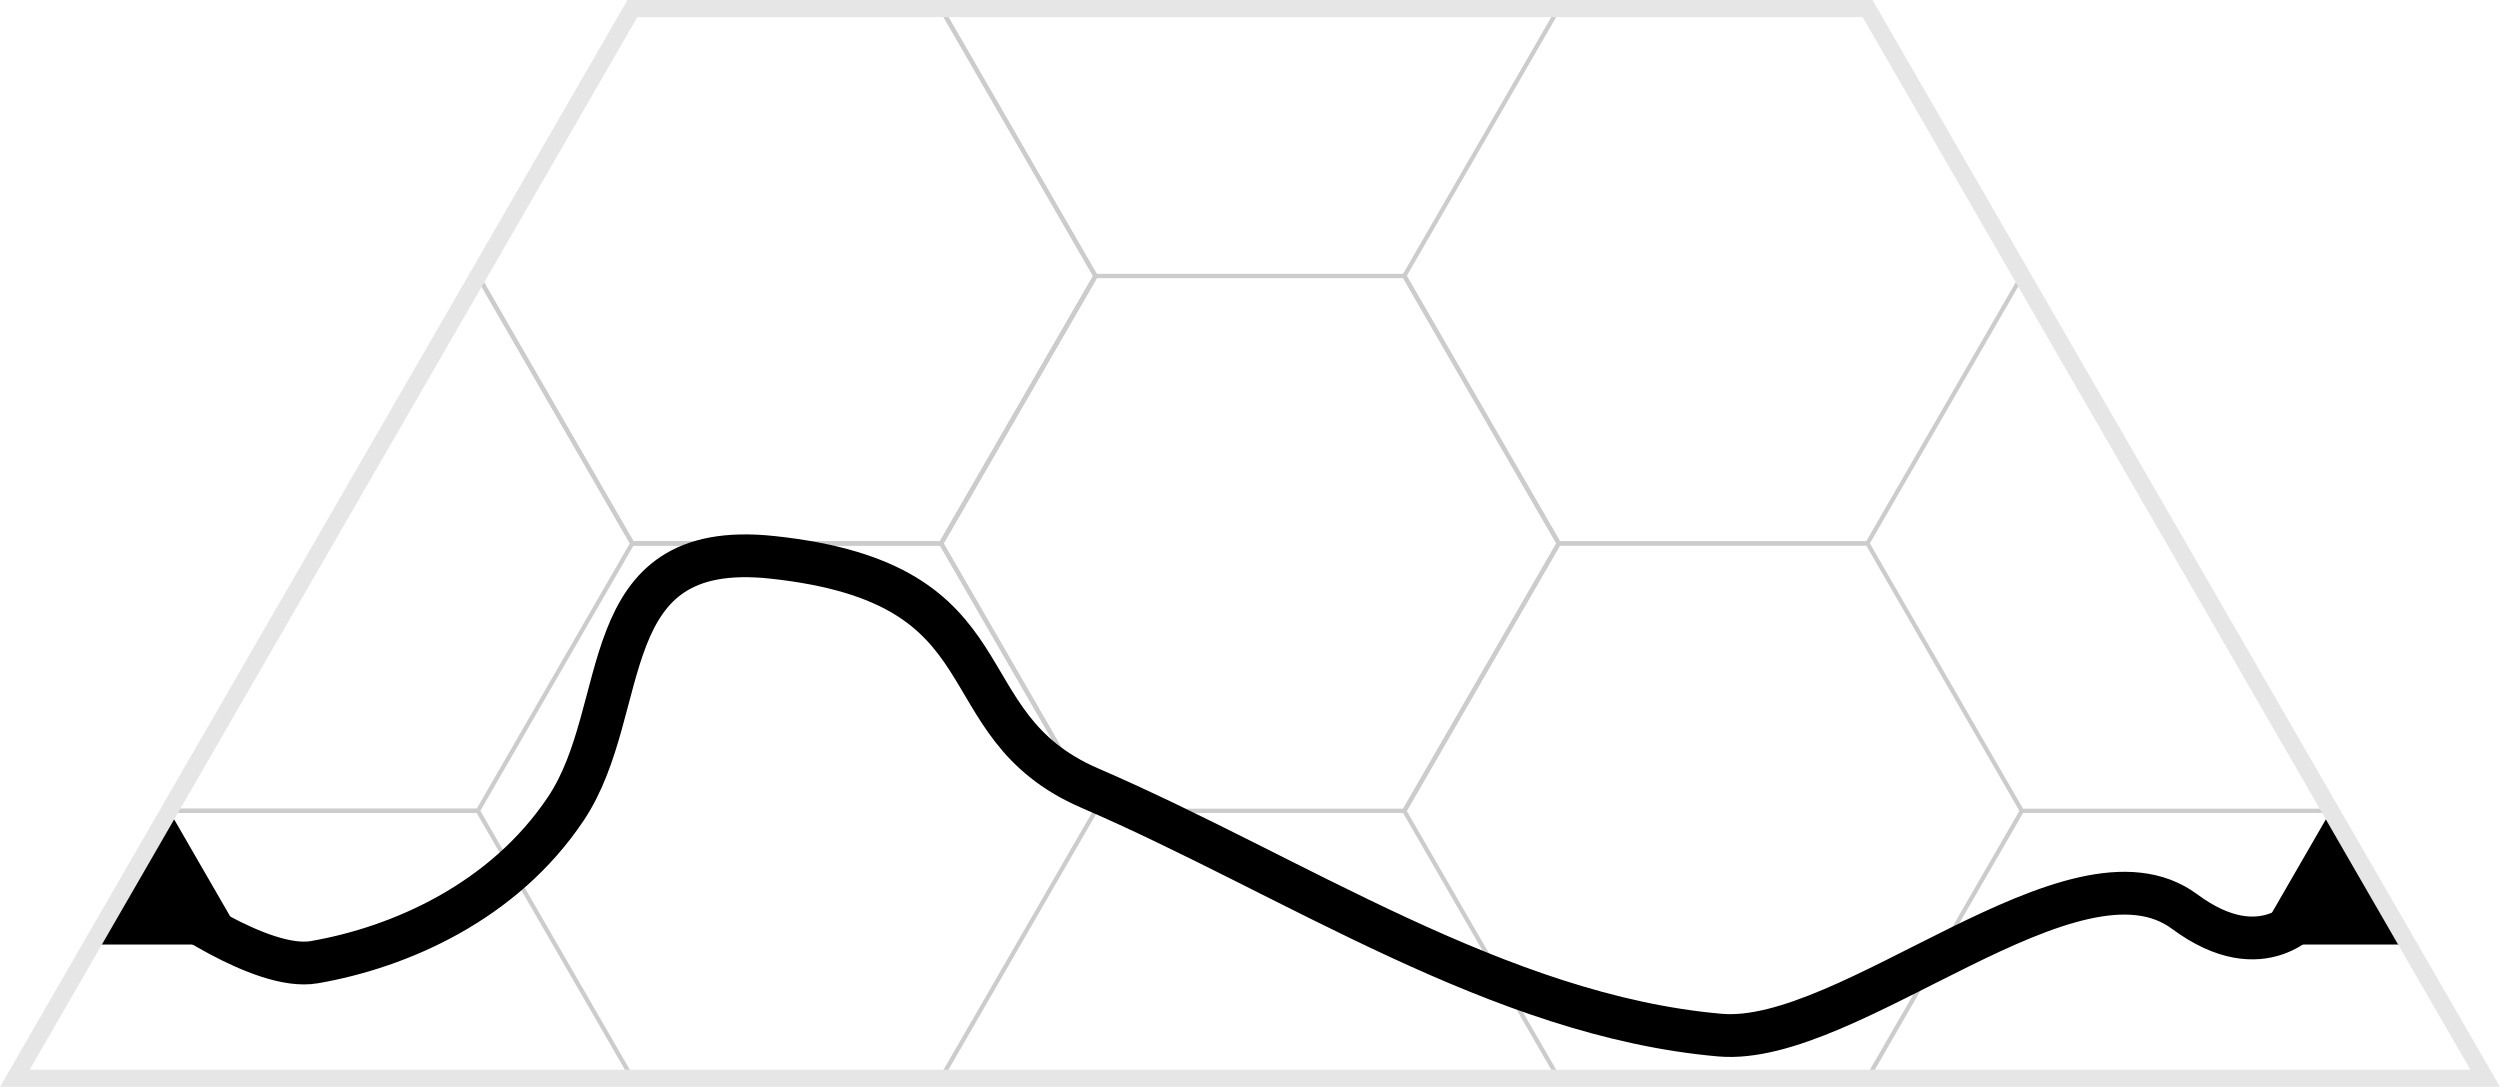
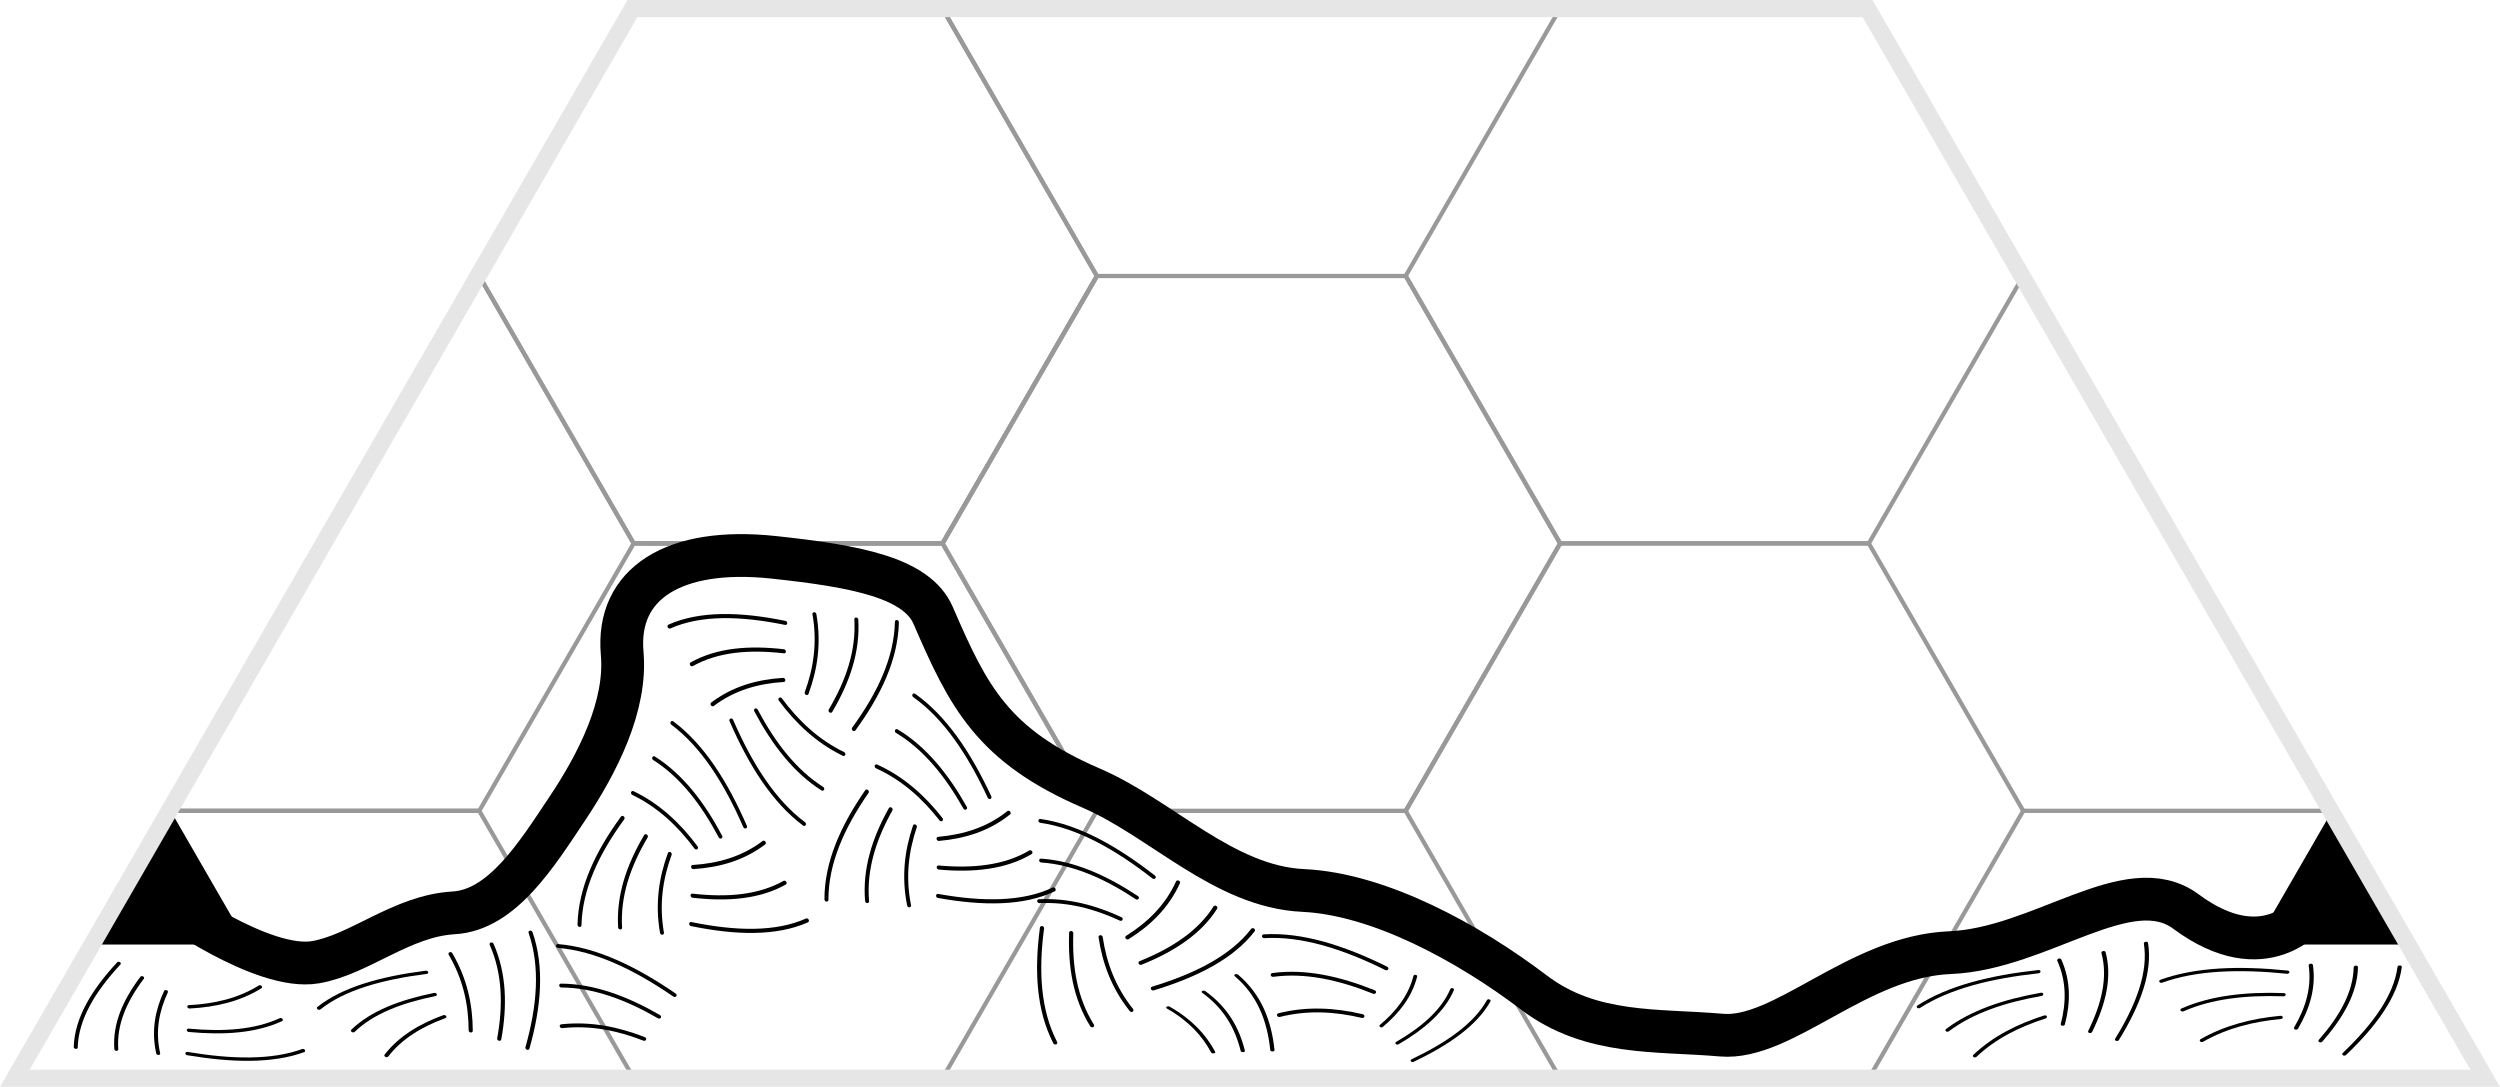
- <svg xmlns="http://www.w3.org/2000/svg" xmlns:xlink="http://www.w3.org/1999/xlink" width="116.856mm" height="50.8mm" viewBox="0 0 441.661 192" version="1.1" id="svg1">
+ <svg xmlns="http://www.w3.org/2000/svg" xmlns:xlink="http://www.w3.org/1999/xlink" width="116.856mm" height="50.8mm" viewBox="0 0 441.66 192" version="1.1" id="svg1">
  <defs id="defs1" />
-   <g id="layer2" style="display:inline" transform="translate(-16.27893,-17.38573)">
-     <path style="display:inline;fill:none;stroke:#cccccc;stroke-width:0.866;stroke-dasharray:none" id="path6-5" d="m 126.955,537.48 -62.519,0 -31.259,-54.143 31.259,-54.143 62.519,0 31.259,54.143 z" transform="matrix(0.8725704,0,0,0.872584,153.6224,-308.3663)" />
-     <path style="display:inline;fill:none;stroke:#cccccc;stroke-width:0.866;stroke-dasharray:none" id="path6" d="m 126.955,537.48 -62.519,0 -31.259,-54.143 31.259,-54.143 62.519,0 31.259,54.143 z" transform="matrix(0.8725703,0,0,0.872584,71.75784,-355.6104)" />
-     <path style="display:inline;fill:none;stroke:#cccccc;stroke-width:0.756" d="M 100.732,160.63 H 46.178" id="path6-5-2-6-8-3-6" />
+   <g id="layer2" style="display:inline" transform="translate(-16.03605,-17.38573)">
+     <path style="display:inline;fill:none;stroke:#999999;stroke-width:0.866;stroke-dasharray:none" id="path6-5" d="m 126.955,537.48 -62.519,0 -31.259,-54.143 31.259,-54.143 62.519,0 31.259,54.143 z" transform="matrix(0.8725704,0,0,0.872584,153.6224,-308.3663)" />
+     <path style="display:inline;fill:none;stroke:#999999;stroke-width:0.866;stroke-dasharray:none" id="path6" d="m 126.955,537.48 -62.519,0 -31.259,-54.143 31.259,-54.143 62.519,0 31.259,54.143 z" transform="matrix(0.8725703,0,0,0.872584,71.75784,-355.6104)" />
+     <path style="display:inline;fill:none;stroke:#999999;stroke-width:0.756" d="M 100.732,160.63 H 46.178" id="path6-5-2-6-8-3-6" />
    <use x="0" y="0" xlink:href="#path6" id="use1" style="display:inline" />
    <use x="0" y="0" xlink:href="#path6" transform="translate(0,94.48817)" id="use2" style="display:inline" />
    <use x="0" y="0" xlink:href="#path6" transform="translate(163.6557)" id="use3" style="display:inline" />
    <use x="0" y="0" xlink:href="#path6" transform="translate(163.6557,94.48817)" id="use4" style="display:inline" />
    <use x="0" y="0" xlink:href="#path6-5-2-6-8-3-6" id="use11" style="display:inline" />
    <use x="0" y="0" xlink:href="#path6-5-2-6-8-3-6" transform="translate(327.3222)" id="use12" style="display:inline" />
  </g>
-   <g id="layer13" transform="translate(-16.27893,-17.38573)">
+   <g id="layer13" style="display:inline" transform="translate(-16.03605,-17.38573)">
    <g id="use25" style="display:inline" transform="rotate(-60,237.1106,207.8741)">
      <path style="display:none;fill:#000000;stroke-width:30.236;stroke-linecap:square;stroke-linejoin:round" id="path26" d="m 423.865,129.839 -47.595,-82.437 95.19,-3e-6 z" transform="matrix(0.2865508,0,0,0.286546,183.8421,5.314961)" />
      <path style="display:inline;fill:#000000;stroke-width:30.236;stroke-linecap:square;stroke-linejoin:round" id="path74" d="m 423.865,129.839 -47.595,-82.437 95.19,-3e-6 z" transform="matrix(0.2865508,0,0,0.286546,47.45873,5.313323)" />
      <path style="display:none;fill:#000000;stroke-width:30.236;stroke-linecap:square;stroke-linejoin:round" id="path32" d="m 423.865,129.839 -47.595,-82.437 95.19,-3e-6 z" transform="matrix(0.1432754,-0.2481603,0.2481561,0.143273,35.05497,152.7264)" />
      <path style="display:none;fill:#000000;stroke-width:30.236;stroke-linecap:square;stroke-linejoin:round" id="path76" d="m 423.865,129.839 -47.595,-82.437 95.19,-3e-6 z" transform="matrix(0.1432754,-0.2481603,0.2481561,0.143273,-33.13718,270.8354)" />
      <path style="display:none;fill:#000000;stroke-width:30.236;stroke-linecap:square;stroke-linejoin:round" id="path38" d="m 423.865,129.839 -47.595,-82.437 95.19,-3e-6 z" transform="matrix(-0.1432754,-0.2481603,0.2481561,-0.143273,88.32348,355.2855)" />
      <path style="display:none;fill:#000000;stroke-width:30.236;stroke-linecap:square;stroke-linejoin:round" id="path78" d="m 423.865,129.839 -47.595,-82.437 95.19,-3e-6 z" transform="matrix(-0.1432754,-0.2481603,0.2481561,-0.143273,156.5137,473.3945)" />
      <path style="display:none;fill:#000000;stroke-width:30.236;stroke-linecap:square;stroke-linejoin:round" id="path52" d="m 423.865,129.839 -47.595,-82.437 95.19,-3e-6 z" transform="matrix(-0.2865508,0,0,-0.286546,290.3791,410.4332)" />
      <path style="display:none;fill:#000000;stroke-width:30.236;stroke-linecap:square;stroke-linejoin:round" id="path80" d="m 423.865,129.839 -47.595,-82.437 95.19,-3e-6 z" transform="matrix(-0.2865508,0,0,-0.286546,426.7605,410.4316)" />
      <path style="display:inline;fill:#000000;stroke-width:30.236;stroke-linecap:square;stroke-linejoin:round" id="path58" d="m 423.865,129.839 -47.595,-82.437 95.19,-3e-6 z" transform="matrix(-0.1432754,0.2481603,-0.2481561,-0.143273,439.1662,263.0217)" />
      <path style="display:none;fill:#000000;stroke-width:30.236;stroke-linecap:square;stroke-linejoin:round" id="path82" d="m 423.865,129.839 -47.595,-82.437 95.19,-3e-6 z" transform="matrix(-0.1432754,0.2481603,-0.2481561,-0.143273,507.3564,144.9095)" />
      <path style="display:none;fill:#000000;stroke-width:30.236;stroke-linecap:square;stroke-linejoin:round" id="path64" d="m 423.865,129.839 -47.595,-82.437 95.19,-3e-6 z" transform="matrix(0.1432754,0.2481603,-0.2481561,0.143273,385.8976,60.46263)" />
      <path style="display:none;fill:#000000;stroke-width:30.236;stroke-linecap:square;stroke-linejoin:round" id="path84" d="m 423.865,129.839 -47.595,-82.437 95.19,-3e-6 z" transform="matrix(0.1432754,0.2481603,-0.2481561,0.143273,317.7055,-57.6496)" />
    </g>
  </g>
-   <g id="layer14" style="display:inline" transform="translate(-16.27893,-17.38573)">
-     <path style="fill:none;stroke:#000000;stroke-width:7.559;stroke-linecap:square;stroke-linejoin:round;stroke-dasharray:none" d="m 45.34,176.553 c 0,0 17.044,12.446 26.449,10.82 15.281,-2.643 33.512,-10.731 44.464,-27.131 11.887,-17.801 4.439,-47.81 36.428,-44.4 43.467,4.633 29.826,29.432 56.16,40.789 36.042,15.543 72.19,40.189 111.29,43.623 22.903,2.011 62.69,-36.208 82.09,-21.829 14.014,10.387 21.644,0.189 21.644,0.189" id="path11" />
+   <g id="layer14" style="display:inline" transform="translate(-16.03605,-17.38573)">
+     <g id="g25">
+       <path style="display:inline;fill:none;stroke:#000000;stroke-width:7.559;stroke-linecap:square;stroke-linejoin:round;stroke-dasharray:none" d="m 45.34,176.553 c 0,0 17.044,12.446 26.449,10.82 7.819,-1.352 15.202,-8.191 24.403,-8.718 8.6,-0.492 14.712,-10.405 20.061,-18.414 5.376,-8.05 10.521,-18.169 9.7,-27.422 -1.099,-12.387 9.206,-18.846 26.728,-16.978 14.656,1.562 25.332,3.613 28.212,10.276 6.229,14.41 10.493,22.985 27.948,30.513 12.418,5.356 23.384,17.412 37.409,18.068 13.406,0.627 29.122,9.185 40.8,18.046 10.099,7.663 21.832,6.521 33.081,7.509 10.954,0.962 24.065,-13.897 40.369,-14.566 16.17,-0.663 31.598,-14.765 41.72,-7.263 14.014,10.387 21.644,0.189 21.644,0.189" id="path11" />
+       <g id="g26" style="display:inline">
+         <g id="g62-1-6-0-8-6-3-7-7" transform="matrix(0.4431617,0.8920578,-0.8134155,0.3586347,194.5977,-165.2988)" style="display:inline">
+           <g id="g61-33-0-5-3-8-7-0-6">
+             <path style="fill:none;stroke:#000000;stroke-width:0.756;stroke-linecap:round;stroke-linejoin:round;stroke-dasharray:none" d="m 275.189,184.015 c -3.869,-7.673 -8.448,-13.79 -14.29,-17.148 m 2.945,17.917" id="path24-5-7-1-4-2-8-7-7-6-5-7" />
+             <path style="display:inline;fill:none;stroke:#000000;stroke-width:0.756;stroke-linecap:round;stroke-linejoin:round;stroke-dasharray:none" d="m 270.546,186.545 c -3.508,-5.669 -7.662,-10.188 -12.959,-12.669 m 2.671,13.237" id="path24-3-3-6-0-79-1-5-0-7-1-1-7" />
+             <path style="display:inline;fill:none;stroke:#000000;stroke-width:0.756;stroke-linecap:round;stroke-linejoin:round;stroke-dasharray:none" d="m 265.959,189.226 c -3.311,-3.738 -7.23,-6.718 -12.229,-8.354 m 2.52,8.729" id="path24-0-9-0-3-1-7-7-4-27-2-9-5" />
+           </g>
+           <g id="g61-7-3-5-6-2-2-0-6-0" transform="rotate(120,264.0314,191.6163)">
+             <path style="fill:none;stroke:#000000;stroke-width:0.756;stroke-linecap:round;stroke-linejoin:round;stroke-dasharray:none" d="m 275.189,184.015 c -3.869,-7.673 -8.448,-13.79 -14.29,-17.148 m 2.945,17.917" id="path24-5-7-1-7-7-6-1-2-2-2-0-2" />
+             <path style="display:inline;fill:none;stroke:#000000;stroke-width:0.756;stroke-linecap:round;stroke-linejoin:round;stroke-dasharray:none" d="m 270.546,186.545 c -3.508,-5.669 -7.662,-10.188 -12.959,-12.669 m 2.671,13.237" id="path24-3-3-6-0-9-63-7-8-7-8-0-1-3" />
+             <path style="display:inline;fill:none;stroke:#000000;stroke-width:0.756;stroke-linecap:round;stroke-linejoin:round;stroke-dasharray:none" d="m 265.959,189.226 c -3.311,-3.738 -7.23,-6.718 -12.229,-8.354 m 2.52,8.729" id="path24-0-9-0-3-2-98-1-8-5-4-7-3-3" />
+           </g>
+           <g id="g61-7-2-63-1-8-3-4-8-9-9" transform="rotate(-120,264.9267,191.8192)">
+             <path style="fill:none;stroke:#000000;stroke-width:0.756;stroke-linecap:round;stroke-linejoin:round;stroke-dasharray:none" d="m 275.189,184.015 c -3.869,-7.673 -8.448,-13.79 -14.29,-17.148 m 2.945,17.917" id="path24-5-7-1-7-2-0-5-5-3-2-1-7-3" />
+             <path style="display:inline;fill:none;stroke:#000000;stroke-width:0.756;stroke-linecap:round;stroke-linejoin:round;stroke-dasharray:none" d="m 270.546,186.545 c -3.508,-5.669 -7.662,-10.188 -12.959,-12.669 m 2.671,13.237" id="path24-3-3-6-0-9-5-7-7-7-7-8-4-3-7" />
+             <path style="display:inline;fill:none;stroke:#000000;stroke-width:0.756;stroke-linecap:round;stroke-linejoin:round;stroke-dasharray:none" d="m 265.959,189.226 c -3.311,-3.738 -7.23,-6.718 -12.229,-8.354 m 2.52,8.729" id="path24-0-9-0-3-2-6-76-3-2-2-2-1-2-3" />
+           </g>
+         </g>
+         <g id="g62-1-6-0-8-6-3-7-7-9" transform="matrix(-0.4653031,-0.8807114,0.8042047,-0.3788383,149.2406,469.2992)" style="display:inline">
+           <g id="g61-33-0-5-3-8-7-0-6-1">
+             <path style="fill:none;stroke:#000000;stroke-width:0.756;stroke-linecap:round;stroke-linejoin:round;stroke-dasharray:none" d="m 275.189,184.015 c -3.869,-7.673 -8.448,-13.79 -14.29,-17.148 m 2.945,17.917" id="path24-5-7-1-4-2-8-7-7-6-5-7-5" />
+             <path style="display:inline;fill:none;stroke:#000000;stroke-width:0.756;stroke-linecap:round;stroke-linejoin:round;stroke-dasharray:none" d="m 270.546,186.545 c -3.508,-5.669 -7.662,-10.188 -12.959,-12.669 m 2.671,13.237" id="path24-3-3-6-0-79-1-5-0-7-1-1-7-0" />
+             <path style="display:inline;fill:none;stroke:#000000;stroke-width:0.756;stroke-linecap:round;stroke-linejoin:round;stroke-dasharray:none" d="m 265.959,189.226 c -3.311,-3.738 -7.23,-6.718 -12.229,-8.354 m 2.52,8.729" id="path24-0-9-0-3-1-7-7-4-27-2-9-5-0" />
+           </g>
+           <g id="g61-7-3-5-6-2-2-0-6-0-4" transform="rotate(120,264.0314,191.6163)">
+             <path style="fill:none;stroke:#000000;stroke-width:0.756;stroke-linecap:round;stroke-linejoin:round;stroke-dasharray:none" d="m 275.189,184.015 c -3.869,-7.673 -8.448,-13.79 -14.29,-17.148 m 2.945,17.917" id="path24-5-7-1-7-7-6-1-2-2-2-0-2-9" />
+             <path style="display:inline;fill:none;stroke:#000000;stroke-width:0.756;stroke-linecap:round;stroke-linejoin:round;stroke-dasharray:none" d="m 270.546,186.545 c -3.508,-5.669 -7.662,-10.188 -12.959,-12.669 m 2.671,13.237" id="path24-3-3-6-0-9-63-7-8-7-8-0-1-3-5" />
+             <path style="display:inline;fill:none;stroke:#000000;stroke-width:0.756;stroke-linecap:round;stroke-linejoin:round;stroke-dasharray:none" d="m 265.959,189.226 c -3.311,-3.738 -7.23,-6.718 -12.229,-8.354 m 2.52,8.729" id="path24-0-9-0-3-2-98-1-8-5-4-7-3-3-5" />
+           </g>
+           <g id="g61-7-2-63-1-8-3-4-8-9-9-5" transform="rotate(-120,264.9267,191.8192)">
+             <path style="fill:none;stroke:#000000;stroke-width:0.756;stroke-linecap:round;stroke-linejoin:round;stroke-dasharray:none" d="m 275.189,184.015 c -3.869,-7.673 -8.448,-13.79 -14.29,-17.148 m 2.945,17.917" id="path24-5-7-1-7-2-0-5-5-3-2-1-7-3-3" />
+             <path style="display:inline;fill:none;stroke:#000000;stroke-width:0.756;stroke-linecap:round;stroke-linejoin:round;stroke-dasharray:none" d="m 270.546,186.545 c -3.508,-5.669 -7.662,-10.188 -12.959,-12.669 m 2.671,13.237" id="path24-3-3-6-0-9-5-7-7-7-7-8-4-3-7-0" />
+             <path style="display:inline;fill:none;stroke:#000000;stroke-width:0.756;stroke-linecap:round;stroke-linejoin:round;stroke-dasharray:none" d="m 265.959,189.226 c -3.311,-3.738 -7.23,-6.718 -12.229,-8.354 m 2.52,8.729" id="path24-0-9-0-3-2-6-76-3-2-2-2-1-2-3-0" />
+           </g>
+         </g>
+         <g id="g62-1-6-0-8-6-3-7-7-9-2" transform="matrix(-0.4431617,-0.8920578,0.8134155,-0.3586347,98.30183,473.364)" style="display:inline">
+           <g id="g61-33-0-5-3-8-7-0-6-1-4">
+             <path style="fill:none;stroke:#000000;stroke-width:0.756;stroke-linecap:round;stroke-linejoin:round;stroke-dasharray:none" d="m 275.189,184.015 c -3.869,-7.673 -8.448,-13.79 -14.29,-17.148 m 2.945,17.917" id="path24-5-7-1-4-2-8-7-7-6-5-7-5-5" />
+             <path style="display:inline;fill:none;stroke:#000000;stroke-width:0.756;stroke-linecap:round;stroke-linejoin:round;stroke-dasharray:none" d="m 270.546,186.545 c -3.508,-5.669 -7.662,-10.188 -12.959,-12.669 m 2.671,13.237" id="path24-3-3-6-0-79-1-5-0-7-1-1-7-0-7" />
+             <path style="display:inline;fill:none;stroke:#000000;stroke-width:0.756;stroke-linecap:round;stroke-linejoin:round;stroke-dasharray:none" d="m 265.959,189.226 c -3.311,-3.738 -7.23,-6.718 -12.229,-8.354 m 2.52,8.729" id="path24-0-9-0-3-1-7-7-4-27-2-9-5-0-6" />
+           </g>
+           <g id="g61-7-3-5-6-2-2-0-6-0-4-6" transform="rotate(120,264.0314,191.6163)">
+             <path style="fill:none;stroke:#000000;stroke-width:0.756;stroke-linecap:round;stroke-linejoin:round;stroke-dasharray:none" d="m 275.189,184.015 c -3.869,-7.673 -8.448,-13.79 -14.29,-17.148 m 2.945,17.917" id="path24-5-7-1-7-7-6-1-2-2-2-0-2-9-2" />
+             <path style="display:inline;fill:none;stroke:#000000;stroke-width:0.756;stroke-linecap:round;stroke-linejoin:round;stroke-dasharray:none" d="m 270.546,186.545 c -3.508,-5.669 -7.662,-10.188 -12.959,-12.669 m 2.671,13.237" id="path24-3-3-6-0-9-63-7-8-7-8-0-1-3-5-8" />
+             <path style="display:inline;fill:none;stroke:#000000;stroke-width:0.756;stroke-linecap:round;stroke-linejoin:round;stroke-dasharray:none" d="m 265.959,189.226 c -3.311,-3.738 -7.23,-6.718 -12.229,-8.354 m 2.52,8.729" id="path24-0-9-0-3-2-98-1-8-5-4-7-3-3-5-0" />
+           </g>
+           <g id="g61-7-2-63-1-8-3-4-8-9-9-5-0" transform="rotate(-120,264.9267,191.8192)">
+             <path style="fill:none;stroke:#000000;stroke-width:0.756;stroke-linecap:round;stroke-linejoin:round;stroke-dasharray:none" d="m 275.189,184.015 c -3.869,-7.673 -8.448,-13.79 -14.29,-17.148 m 2.945,17.917" id="path24-5-7-1-7-2-0-5-5-3-2-1-7-3-3-9" />
+             <path style="display:inline;fill:none;stroke:#000000;stroke-width:0.756;stroke-linecap:round;stroke-linejoin:round;stroke-dasharray:none" d="m 270.546,186.545 c -3.508,-5.669 -7.662,-10.188 -12.959,-12.669 m 2.671,13.237" id="path24-3-3-6-0-9-5-7-7-7-7-8-4-3-7-0-5" />
+             <path style="display:inline;fill:none;stroke:#000000;stroke-width:0.756;stroke-linecap:round;stroke-linejoin:round;stroke-dasharray:none" d="m 265.959,189.226 c -3.311,-3.738 -7.23,-6.718 -12.229,-8.354 m 2.52,8.729" id="path24-0-9-0-3-2-6-76-3-2-2-2-1-2-3-0-8" />
+           </g>
+         </g>
+         <g id="g62-1-6-0-8-6-3-7-7-9-7" transform="matrix(-0.8152291,-0.5723294,0.543573,-0.7034146,324.4389,468.2668)" style="display:inline">
+           <g id="g61-33-0-5-3-8-7-0-6-1-9">
+             <path style="fill:none;stroke:#000000;stroke-width:0.756;stroke-linecap:round;stroke-linejoin:round;stroke-dasharray:none" d="m 275.189,184.015 c -3.869,-7.673 -8.448,-13.79 -14.29,-17.148 m 2.945,17.917" id="path24-5-7-1-4-2-8-7-7-6-5-7-5-0" />
+             <path style="display:inline;fill:none;stroke:#000000;stroke-width:0.756;stroke-linecap:round;stroke-linejoin:round;stroke-dasharray:none" d="m 270.546,186.545 c -3.508,-5.669 -7.662,-10.188 -12.959,-12.669 m 2.671,13.237" id="path24-3-3-6-0-79-1-5-0-7-1-1-7-0-1" />
+             <path style="display:inline;fill:none;stroke:#000000;stroke-width:0.756;stroke-linecap:round;stroke-linejoin:round;stroke-dasharray:none" d="m 265.959,189.226 c -3.311,-3.738 -7.23,-6.718 -12.229,-8.354 m 2.52,8.729" id="path24-0-9-0-3-1-7-7-4-27-2-9-5-0-3" />
+           </g>
+           <g id="g61-7-3-5-6-2-2-0-6-0-4-8" transform="rotate(120,264.0314,191.6163)">
+             <path style="fill:none;stroke:#000000;stroke-width:0.756;stroke-linecap:round;stroke-linejoin:round;stroke-dasharray:none" d="m 275.189,184.015 c -3.869,-7.673 -8.448,-13.79 -14.29,-17.148 m 2.945,17.917" id="path24-5-7-1-7-7-6-1-2-2-2-0-2-9-9" />
+             <path style="display:inline;fill:none;stroke:#000000;stroke-width:0.756;stroke-linecap:round;stroke-linejoin:round;stroke-dasharray:none" d="m 270.546,186.545 c -3.508,-5.669 -7.662,-10.188 -12.959,-12.669 m 2.671,13.237" id="path24-3-3-6-0-9-63-7-8-7-8-0-1-3-5-3" />
+             <path style="display:inline;fill:none;stroke:#000000;stroke-width:0.756;stroke-linecap:round;stroke-linejoin:round;stroke-dasharray:none" d="m 265.959,189.226 c -3.311,-3.738 -7.23,-6.718 -12.229,-8.354 m 2.52,8.729" id="path24-0-9-0-3-2-98-1-8-5-4-7-3-3-5-3" />
+           </g>
+           <g id="g61-7-2-63-1-8-3-4-8-9-9-5-7" transform="rotate(-120,264.9267,191.8192)">
+             <path style="fill:none;stroke:#000000;stroke-width:0.756;stroke-linecap:round;stroke-linejoin:round;stroke-dasharray:none" d="m 275.189,184.015 c -3.869,-7.673 -8.448,-13.79 -14.29,-17.148 m 2.945,17.917" id="path24-5-7-1-7-2-0-5-5-3-2-1-7-3-3-0" />
+             <path style="display:inline;fill:none;stroke:#000000;stroke-width:0.756;stroke-linecap:round;stroke-linejoin:round;stroke-dasharray:none" d="m 270.546,186.545 c -3.508,-5.669 -7.662,-10.188 -12.959,-12.669 m 2.671,13.237" id="path24-3-3-6-0-9-5-7-7-7-7-8-4-3-7-0-6" />
+             <path style="display:inline;fill:none;stroke:#000000;stroke-width:0.756;stroke-linecap:round;stroke-linejoin:round;stroke-dasharray:none" d="m 265.959,189.226 c -3.311,-3.738 -7.23,-6.718 -12.229,-8.354 m 2.52,8.729" id="path24-0-9-0-3-2-6-76-3-2-2-2-1-2-3-0-3" />
+           </g>
+         </g>
+         <g id="g61-33-0-5-3-8-7-0-6-1-9-4" transform="matrix(0.9138449,0.2702757,-0.3906594,0.5446069,61.22962,28.31657)">
+           <path style="fill:none;stroke:#000000;stroke-width:0.756;stroke-linecap:round;stroke-linejoin:round;stroke-dasharray:none" d="m 275.189,184.015 c -3.869,-7.673 -8.448,-13.79 -14.29,-17.148 m 2.945,17.917" id="path24-5-7-1-4-2-8-7-7-6-5-7-5-0-0" />
+           <path style="display:inline;fill:none;stroke:#000000;stroke-width:0.756;stroke-linecap:round;stroke-linejoin:round;stroke-dasharray:none" d="m 270.546,186.545 c -3.508,-5.669 -7.662,-10.188 -12.959,-12.669 m 2.671,13.237" id="path24-3-3-6-0-79-1-5-0-7-1-1-7-0-1-2" />
+           <path style="display:inline;fill:none;stroke:#000000;stroke-width:0.756;stroke-linecap:round;stroke-linejoin:round;stroke-dasharray:none" d="m 265.959,189.226 c -3.311,-3.738 -7.23,-6.718 -12.229,-8.354 m 2.52,8.729" id="path24-0-9-0-3-1-7-7-4-27-2-9-5-0-3-3" />
+         </g>
+         <g id="g61-7-3-5-6-2-2-0-6-0-4-8-7" transform="matrix(0.7952434,-0.4934009,0.5960832,0.7424631,-67.58744,187.6198)">
+           <path style="fill:none;stroke:#000000;stroke-width:0.756;stroke-linecap:round;stroke-linejoin:round;stroke-dasharray:none" d="m 275.189,184.015 c -3.869,-7.673 -8.448,-13.79 -14.29,-17.148 m 2.945,17.917" id="path24-5-7-1-7-7-6-1-2-2-2-0-2-9-9-3" />
+           <path style="display:inline;fill:none;stroke:#000000;stroke-width:0.756;stroke-linecap:round;stroke-linejoin:round;stroke-dasharray:none" d="m 270.546,186.545 c -3.508,-5.669 -7.662,-10.188 -12.959,-12.669 m 2.671,13.237" id="path24-3-3-6-0-9-63-7-8-7-8-0-1-3-5-3-3" />
+           <path style="display:inline;fill:none;stroke:#000000;stroke-width:0.756;stroke-linecap:round;stroke-linejoin:round;stroke-dasharray:none" d="m 265.959,189.226 c -3.311,-3.738 -7.23,-6.718 -12.229,-8.354 m 2.52,8.729" id="path24-0-9-0-3-2-98-1-8-5-4-7-3-3-5-3-3" />
+         </g>
+         <g id="g61-7-2-63-1-8-3-4-8-9-9-5-7-9" transform="matrix(0.1048145,0.6878279,-0.8720373,0.04334513,397.2024,7.495409)">
+           <path style="fill:none;stroke:#000000;stroke-width:0.756;stroke-linecap:round;stroke-linejoin:round;stroke-dasharray:none" d="m 275.189,184.015 c -3.869,-7.673 -8.448,-13.79 -14.29,-17.148 m 2.945,17.917" id="path24-5-7-1-7-2-0-5-5-3-2-1-7-3-3-0-6" />
+           <path style="display:inline;fill:none;stroke:#000000;stroke-width:0.756;stroke-linecap:round;stroke-linejoin:round;stroke-dasharray:none" d="m 270.546,186.545 c -3.508,-5.669 -7.662,-10.188 -12.959,-12.669 m 2.671,13.237" id="path24-3-3-6-0-9-5-7-7-7-7-8-4-3-7-0-6-0" />
+           <path style="display:inline;fill:none;stroke:#000000;stroke-width:0.756;stroke-linecap:round;stroke-linejoin:round;stroke-dasharray:none" d="m 265.959,189.226 c -3.311,-3.738 -7.23,-6.718 -12.229,-8.354 m 2.52,8.729" id="path24-0-9-0-3-2-6-76-3-2-2-2-1-2-3-0-3-5" />
+         </g>
+         <g id="g62-1-6-0-8-6-3-7-7-9-7-3-2" transform="matrix(-0.9937814,-0.0576794,0.100808,-0.7545903,662.8282,359.1692)" style="display:inline">
+           <g id="g61-7-3-5-6-2-2-0-6-0-4-8-7-5" transform="rotate(120,264.0314,191.6163)">
+             <path style="fill:none;stroke:#000000;stroke-width:0.756;stroke-linecap:round;stroke-linejoin:round;stroke-dasharray:none" d="m 275.189,184.015 c -3.869,-7.673 -8.448,-13.79 -14.29,-17.148 m 2.945,17.917" id="path24-5-7-1-7-7-6-1-2-2-2-0-2-9-9-3-8" />
+             <path style="display:inline;fill:none;stroke:#000000;stroke-width:0.756;stroke-linecap:round;stroke-linejoin:round;stroke-dasharray:none" d="m 270.546,186.545 c -3.508,-5.669 -7.662,-10.188 -12.959,-12.669 m 2.671,13.237" id="path24-3-3-6-0-9-63-7-8-7-8-0-1-3-5-3-3-2" />
+             <path style="display:inline;fill:none;stroke:#000000;stroke-width:0.756;stroke-linecap:round;stroke-linejoin:round;stroke-dasharray:none" d="m 265.959,189.226 c -3.311,-3.738 -7.23,-6.718 -12.229,-8.354 m 2.52,8.729" id="path24-0-9-0-3-2-98-1-8-5-4-7-3-3-5-3-3-4" />
+           </g>
+           <g id="g61-7-2-63-1-8-3-4-8-9-9-5-7-9-5" transform="rotate(-120,264.9267,191.8192)">
+             <path style="fill:none;stroke:#000000;stroke-width:0.756;stroke-linecap:round;stroke-linejoin:round;stroke-dasharray:none" d="m 275.189,184.015 c -3.869,-7.673 -8.448,-13.79 -14.29,-17.148 m 2.945,17.917" id="path24-5-7-1-7-2-0-5-5-3-2-1-7-3-3-0-6-4" />
+             <path style="display:inline;fill:none;stroke:#000000;stroke-width:0.756;stroke-linecap:round;stroke-linejoin:round;stroke-dasharray:none" d="m 270.546,186.545 c -3.508,-5.669 -7.662,-10.188 -12.959,-12.669 m 2.671,13.237" id="path24-3-3-6-0-9-5-7-7-7-7-8-4-3-7-0-6-0-2" />
+             <path style="display:inline;fill:none;stroke:#000000;stroke-width:0.756;stroke-linecap:round;stroke-linejoin:round;stroke-dasharray:none" d="m 265.959,189.226 c -3.311,-3.738 -7.23,-6.718 -12.229,-8.354 m 2.52,8.729" id="path24-0-9-0-3-2-6-76-3-2-2-2-1-2-3-0-3-5-5" />
+           </g>
+         </g>
+         <g id="g62-1-6-0-8-6-3-7-7-9-7-3-2-7" transform="matrix(-0.9804204,0.1505194,-0.1167354,-0.7541792,659.9357,303.8178)" style="display:inline">
+           <g id="g61-7-3-5-6-2-2-0-6-0-4-8-7-5-9" transform="rotate(120,264.0314,191.6163)">
+             <path style="fill:none;stroke:#000000;stroke-width:0.756;stroke-linecap:round;stroke-linejoin:round;stroke-dasharray:none" d="m 275.189,184.015 c -3.869,-7.673 -8.448,-13.79 -14.29,-17.148 m 2.945,17.917" id="path24-5-7-1-7-7-6-1-2-2-2-0-2-9-9-3-8-1" />
+             <path style="display:inline;fill:none;stroke:#000000;stroke-width:0.756;stroke-linecap:round;stroke-linejoin:round;stroke-dasharray:none" d="m 270.546,186.545 c -3.508,-5.669 -7.662,-10.188 -12.959,-12.669 m 2.671,13.237" id="path24-3-3-6-0-9-63-7-8-7-8-0-1-3-5-3-3-2-6" />
+             <path style="display:inline;fill:none;stroke:#000000;stroke-width:0.756;stroke-linecap:round;stroke-linejoin:round;stroke-dasharray:none" d="m 265.959,189.226 c -3.311,-3.738 -7.23,-6.718 -12.229,-8.354 m 2.52,8.729" id="path24-0-9-0-3-2-98-1-8-5-4-7-3-3-5-3-3-4-9" />
+           </g>
+           <g id="g61-7-2-63-1-8-3-4-8-9-9-5-7-9-5-9" transform="rotate(-120,264.9267,191.8192)">
+             <path style="fill:none;stroke:#000000;stroke-width:0.756;stroke-linecap:round;stroke-linejoin:round;stroke-dasharray:none" d="m 275.189,184.015 c -3.869,-7.673 -8.448,-13.79 -14.29,-17.148 m 2.945,17.917" id="path24-5-7-1-7-2-0-5-5-3-2-1-7-3-3-0-6-4-9" />
+             <path style="display:inline;fill:none;stroke:#000000;stroke-width:0.756;stroke-linecap:round;stroke-linejoin:round;stroke-dasharray:none" d="m 270.546,186.545 c -3.508,-5.669 -7.662,-10.188 -12.959,-12.669 m 2.671,13.237" id="path24-3-3-6-0-9-5-7-7-7-7-8-4-3-7-0-6-0-2-1" />
+             <path style="display:inline;fill:none;stroke:#000000;stroke-width:0.756;stroke-linecap:round;stroke-linejoin:round;stroke-dasharray:none" d="m 265.959,189.226 c -3.311,-3.738 -7.23,-6.718 -12.229,-8.354 m 2.52,8.729" id="path24-0-9-0-3-2-6-76-3-2-2-2-1-2-3-0-3-5-5-2" />
+           </g>
+         </g>
+         <g id="g62-1-6-0-8-6-3-7-7-9-2-7" transform="matrix(-0.4431617,-0.8920578,0.8134155,-0.3586347,9.302366,496.9952)" style="display:inline">
+           <g id="g61-33-0-5-3-8-7-0-6-1-4-4" transform="matrix(0.8230752,-0.09639142,-0.0711292,0.9612477,59.87813,32.62255)">
+             <path style="fill:none;stroke:#000000;stroke-width:0.756;stroke-linecap:round;stroke-linejoin:round;stroke-dasharray:none" d="m 275.189,184.015 c -3.869,-7.673 -8.448,-13.79 -14.29,-17.148 m 2.945,17.917" id="path24-5-7-1-4-2-8-7-7-6-5-7-5-5-5" />
+             <path style="display:inline;fill:none;stroke:#000000;stroke-width:0.756;stroke-linecap:round;stroke-linejoin:round;stroke-dasharray:none" d="m 270.546,186.545 c -3.508,-5.669 -7.662,-10.188 -12.959,-12.669 m 2.671,13.237" id="path24-3-3-6-0-79-1-5-0-7-1-1-7-0-7-9" />
+             <path style="display:inline;fill:none;stroke:#000000;stroke-width:0.756;stroke-linecap:round;stroke-linejoin:round;stroke-dasharray:none" d="m 265.959,189.226 c -3.311,-3.738 -7.23,-6.718 -12.229,-8.354 m 2.52,8.729" id="path24-0-9-0-3-1-7-7-4-27-2-9-5-0-6-0" />
+           </g>
+           <g id="g61-7-2-63-1-8-3-4-8-9-9-5-0-7" transform="matrix(-0.3744771,-0.7976385,0.7676087,-0.553619,215.5309,508.5873)">
+             <path style="fill:none;stroke:#000000;stroke-width:0.756;stroke-linecap:round;stroke-linejoin:round;stroke-dasharray:none" d="m 275.189,184.015 c -3.869,-7.673 -8.448,-13.79 -14.29,-17.148 m 2.945,17.917" id="path24-5-7-1-7-2-0-5-5-3-2-1-7-3-3-9-7" />
+             <path style="display:inline;fill:none;stroke:#000000;stroke-width:0.756;stroke-linecap:round;stroke-linejoin:round;stroke-dasharray:none" d="m 270.546,186.545 c -3.508,-5.669 -7.662,-10.188 -12.959,-12.669 m 2.671,13.237" id="path24-3-3-6-0-9-5-7-7-7-7-8-4-3-7-0-5-5" />
+             <path style="display:inline;fill:none;stroke:#000000;stroke-width:0.756;stroke-linecap:round;stroke-linejoin:round;stroke-dasharray:none" d="m 265.959,189.226 c -3.311,-3.738 -7.23,-6.718 -12.229,-8.354 m 2.52,8.729" id="path24-0-9-0-3-2-6-76-3-2-2-2-1-2-3-0-8-1" />
+           </g>
+         </g>
+         <g id="g61-33-0-5-3-8-7-0-6-0" transform="matrix(0.726338,0.6816103,-0.6373678,0.6196983,26.62304,-99.09671)">
+           <path style="fill:none;stroke:#000000;stroke-width:0.756;stroke-linecap:round;stroke-linejoin:round;stroke-dasharray:none" d="m 275.189,184.015 c -3.869,-7.673 -8.448,-13.79 -14.29,-17.148 m 2.945,17.917" id="path24-5-7-1-4-2-8-7-7-6-5-7-6" />
+           <path style="display:inline;fill:none;stroke:#000000;stroke-width:0.756;stroke-linecap:round;stroke-linejoin:round;stroke-dasharray:none" d="m 270.546,186.545 c -3.508,-5.669 -7.662,-10.188 -12.959,-12.669 m 2.671,13.237" id="path24-3-3-6-0-79-1-5-0-7-1-1-7-5" />
+           <path style="display:inline;fill:none;stroke:#000000;stroke-width:0.756;stroke-linecap:round;stroke-linejoin:round;stroke-dasharray:none" d="m 265.959,189.226 c -3.311,-3.738 -7.23,-6.718 -12.229,-8.354 m 2.52,8.729" id="path24-0-9-0-3-1-7-7-4-27-2-9-5-2" />
+         </g>
+         <g id="g61-7-3-5-6-2-2-0-6-0-8" transform="matrix(0.8568174,-0.3764576,0.4855511,0.819028,-189.9344,146.06)">
+           <path style="fill:none;stroke:#000000;stroke-width:0.756;stroke-linecap:round;stroke-linejoin:round;stroke-dasharray:none" d="m 275.189,184.015 c -3.869,-7.673 -8.448,-13.79 -14.29,-17.148 m 2.945,17.917" id="path24-5-7-1-7-7-6-1-2-2-2-0-2-7" />
+           <path style="display:inline;fill:none;stroke:#000000;stroke-width:0.756;stroke-linecap:round;stroke-linejoin:round;stroke-dasharray:none" d="m 270.546,186.545 c -3.508,-5.669 -7.662,-10.188 -12.959,-12.669 m 2.671,13.237" id="path24-3-3-6-0-9-63-7-8-7-8-0-1-3-0" />
+           <path style="display:inline;fill:none;stroke:#000000;stroke-width:0.756;stroke-linecap:round;stroke-linejoin:round;stroke-dasharray:none" d="m 265.959,189.226 c -3.311,-3.738 -7.23,-6.718 -12.229,-8.354 m 2.52,8.729" id="path24-0-9-0-3-2-98-1-8-5-4-7-3-3-1" />
+         </g>
+         <g id="g61-7-2-63-1-8-3-4-8-9-9-1" transform="matrix(0.1888078,-0.7192623,0.947711,0.2298764,-135.0194,344.7889)">
+           <path style="fill:none;stroke:#000000;stroke-width:0.756;stroke-linecap:round;stroke-linejoin:round;stroke-dasharray:none" d="m 275.189,184.015 c -3.869,-7.673 -8.448,-13.79 -14.29,-17.148 m 2.945,17.917" id="path24-5-7-1-7-2-0-5-5-3-2-1-7-3-6" />
+           <path style="display:inline;fill:none;stroke:#000000;stroke-width:0.756;stroke-linecap:round;stroke-linejoin:round;stroke-dasharray:none" d="m 270.546,186.545 c -3.508,-5.669 -7.662,-10.188 -12.959,-12.669 m 2.671,13.237" id="path24-3-3-6-0-9-5-7-7-7-7-8-4-3-7-6" />
+           <path style="display:inline;fill:none;stroke:#000000;stroke-width:0.756;stroke-linecap:round;stroke-linejoin:round;stroke-dasharray:none" d="m 265.959,189.226 c -3.311,-3.738 -7.23,-6.718 -12.229,-8.354 m 2.52,8.729" id="path24-0-9-0-3-2-6-76-3-2-2-2-1-2-3-2" />
+         </g>
+       </g>
+     </g>
  </g>
-   <g id="layer5" style="display:inline" transform="translate(-16.27893,-17.38573)">
-     <path id="path1-1-5" style="display:inline;fill:none;stroke:#e6e6e6;stroke-width:3.024" d="M 346.215,18.898 455.321,207.874 H 18.898 L 128.003,18.898 Z" />
+   <g id="layer5" style="display:inline" transform="translate(-16.03605,-17.38573)">
+     <path id="path1-1-5" style="display:inline;fill:none;stroke:#e6e6e6;stroke-width:3.024" d="M 345.972,18.898 455.078,207.874 H 18.655 L 127.761,18.898 Z" />
  </g>
</svg>
